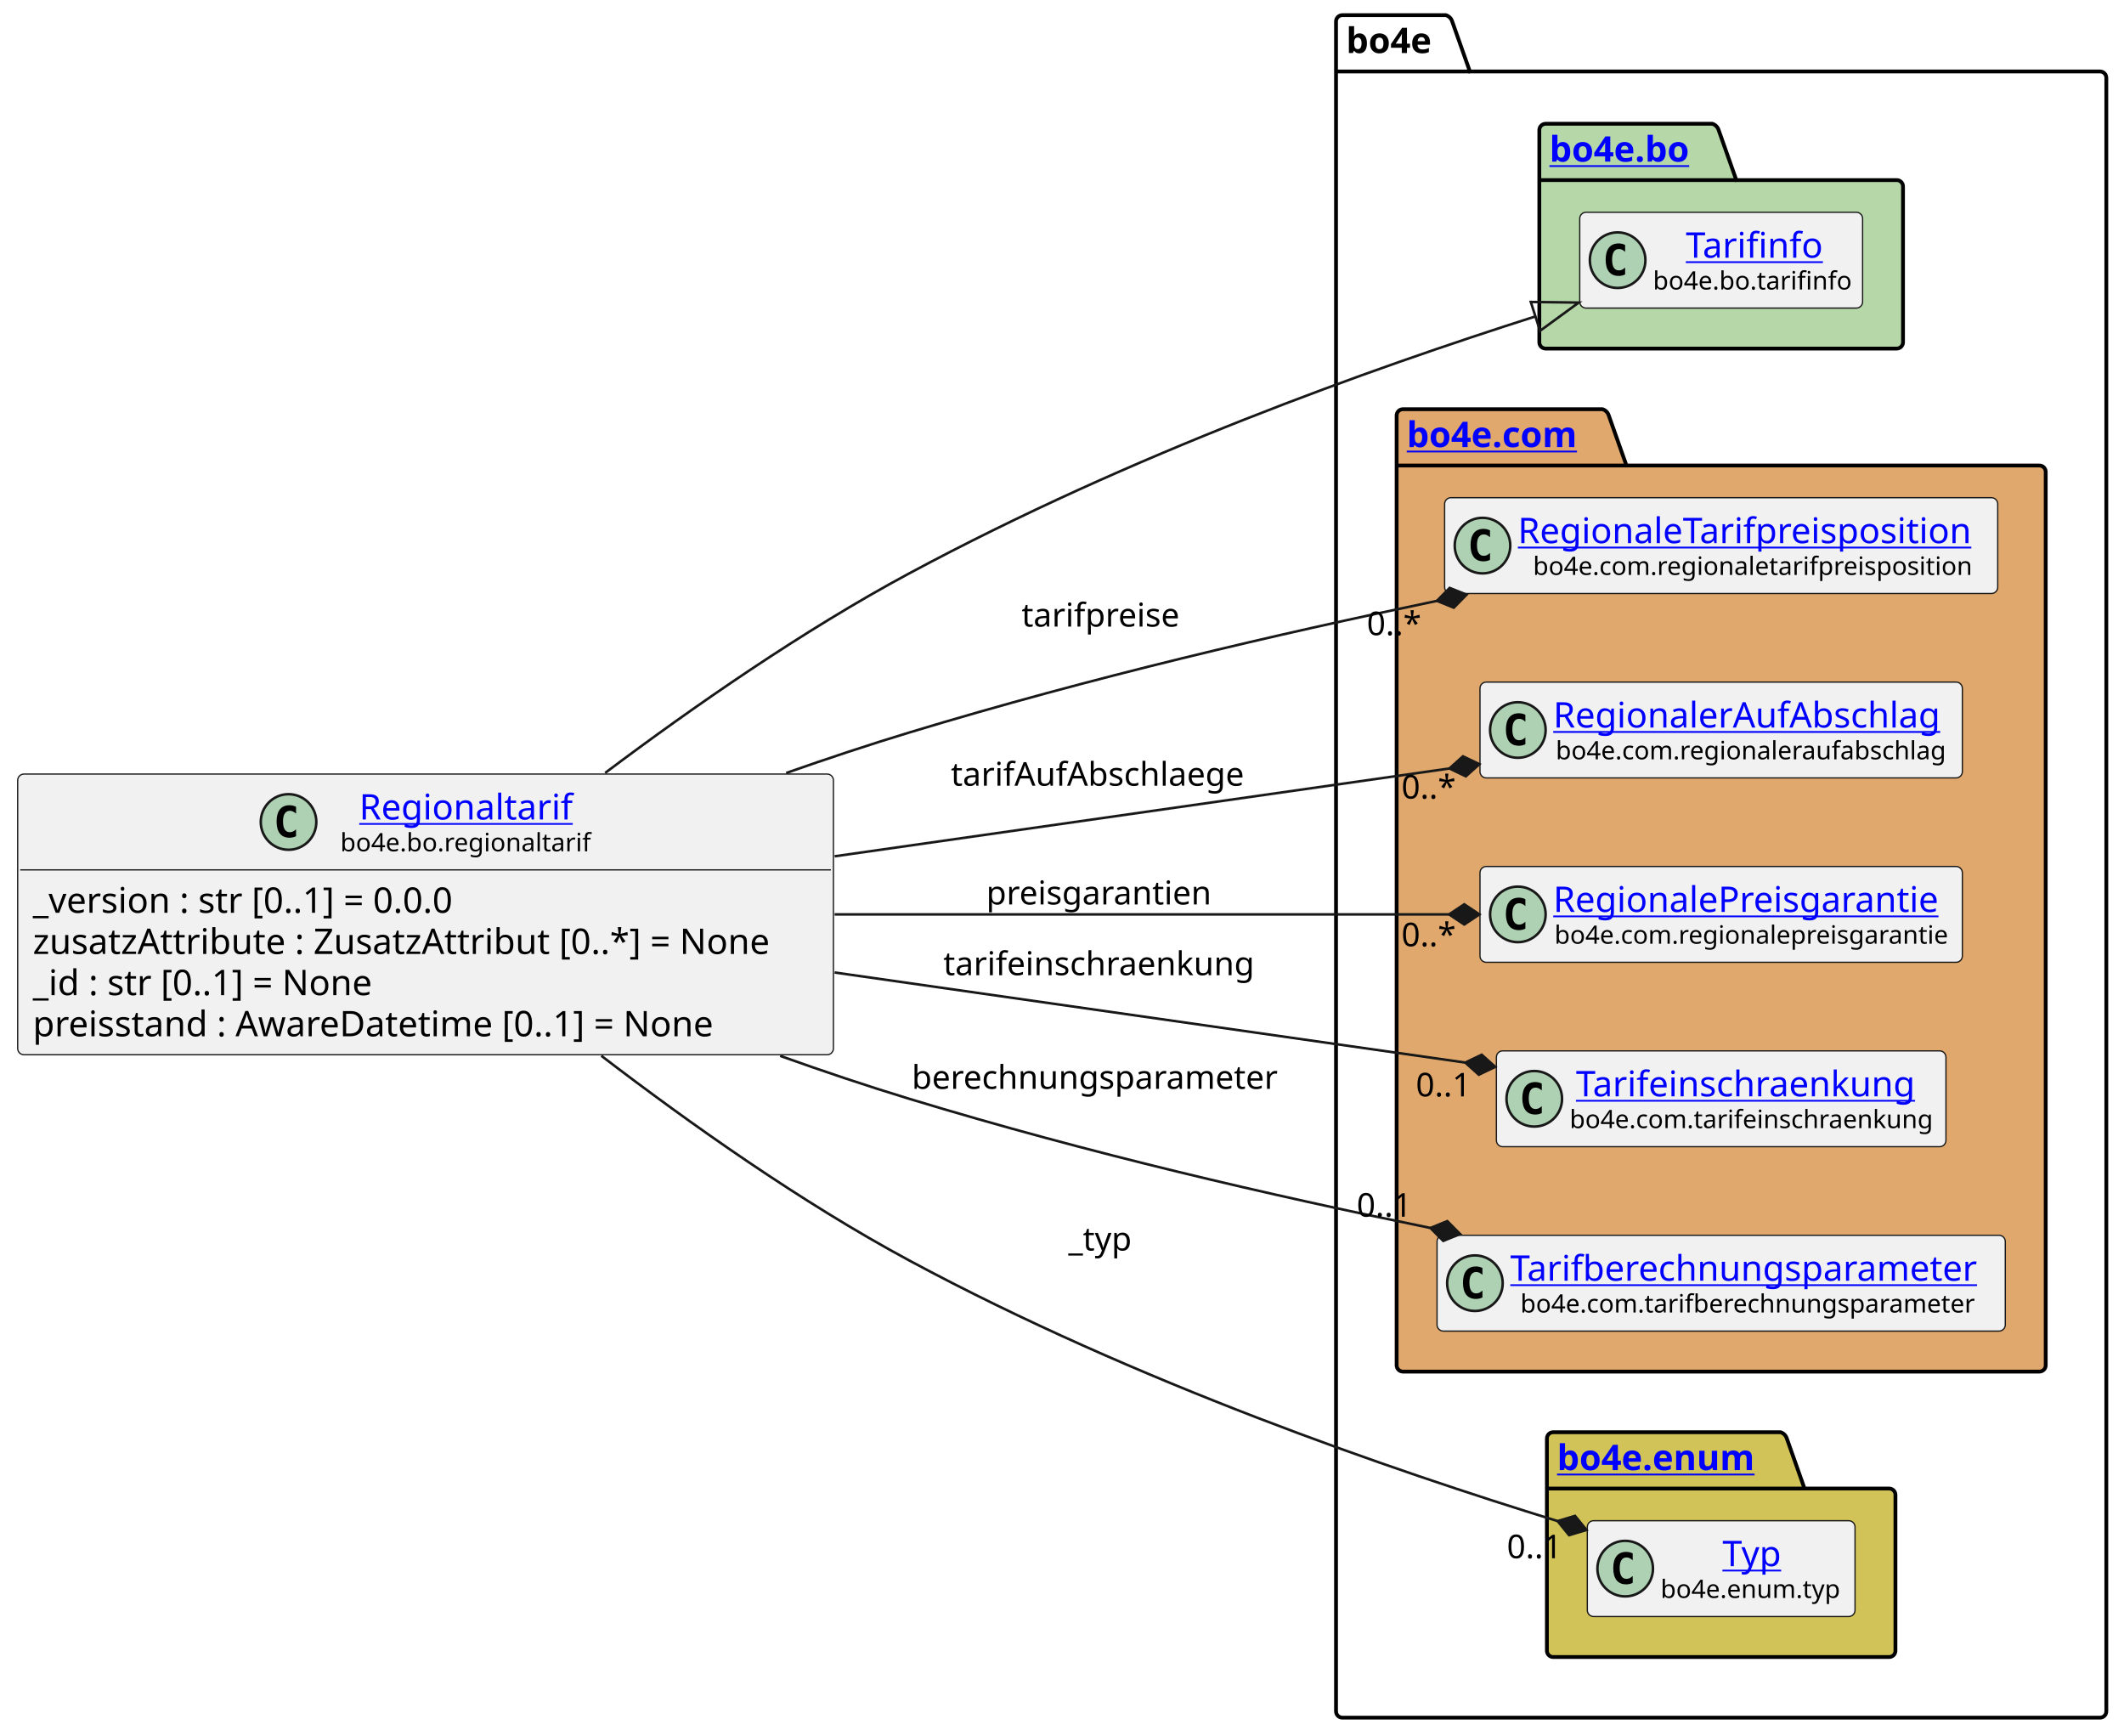
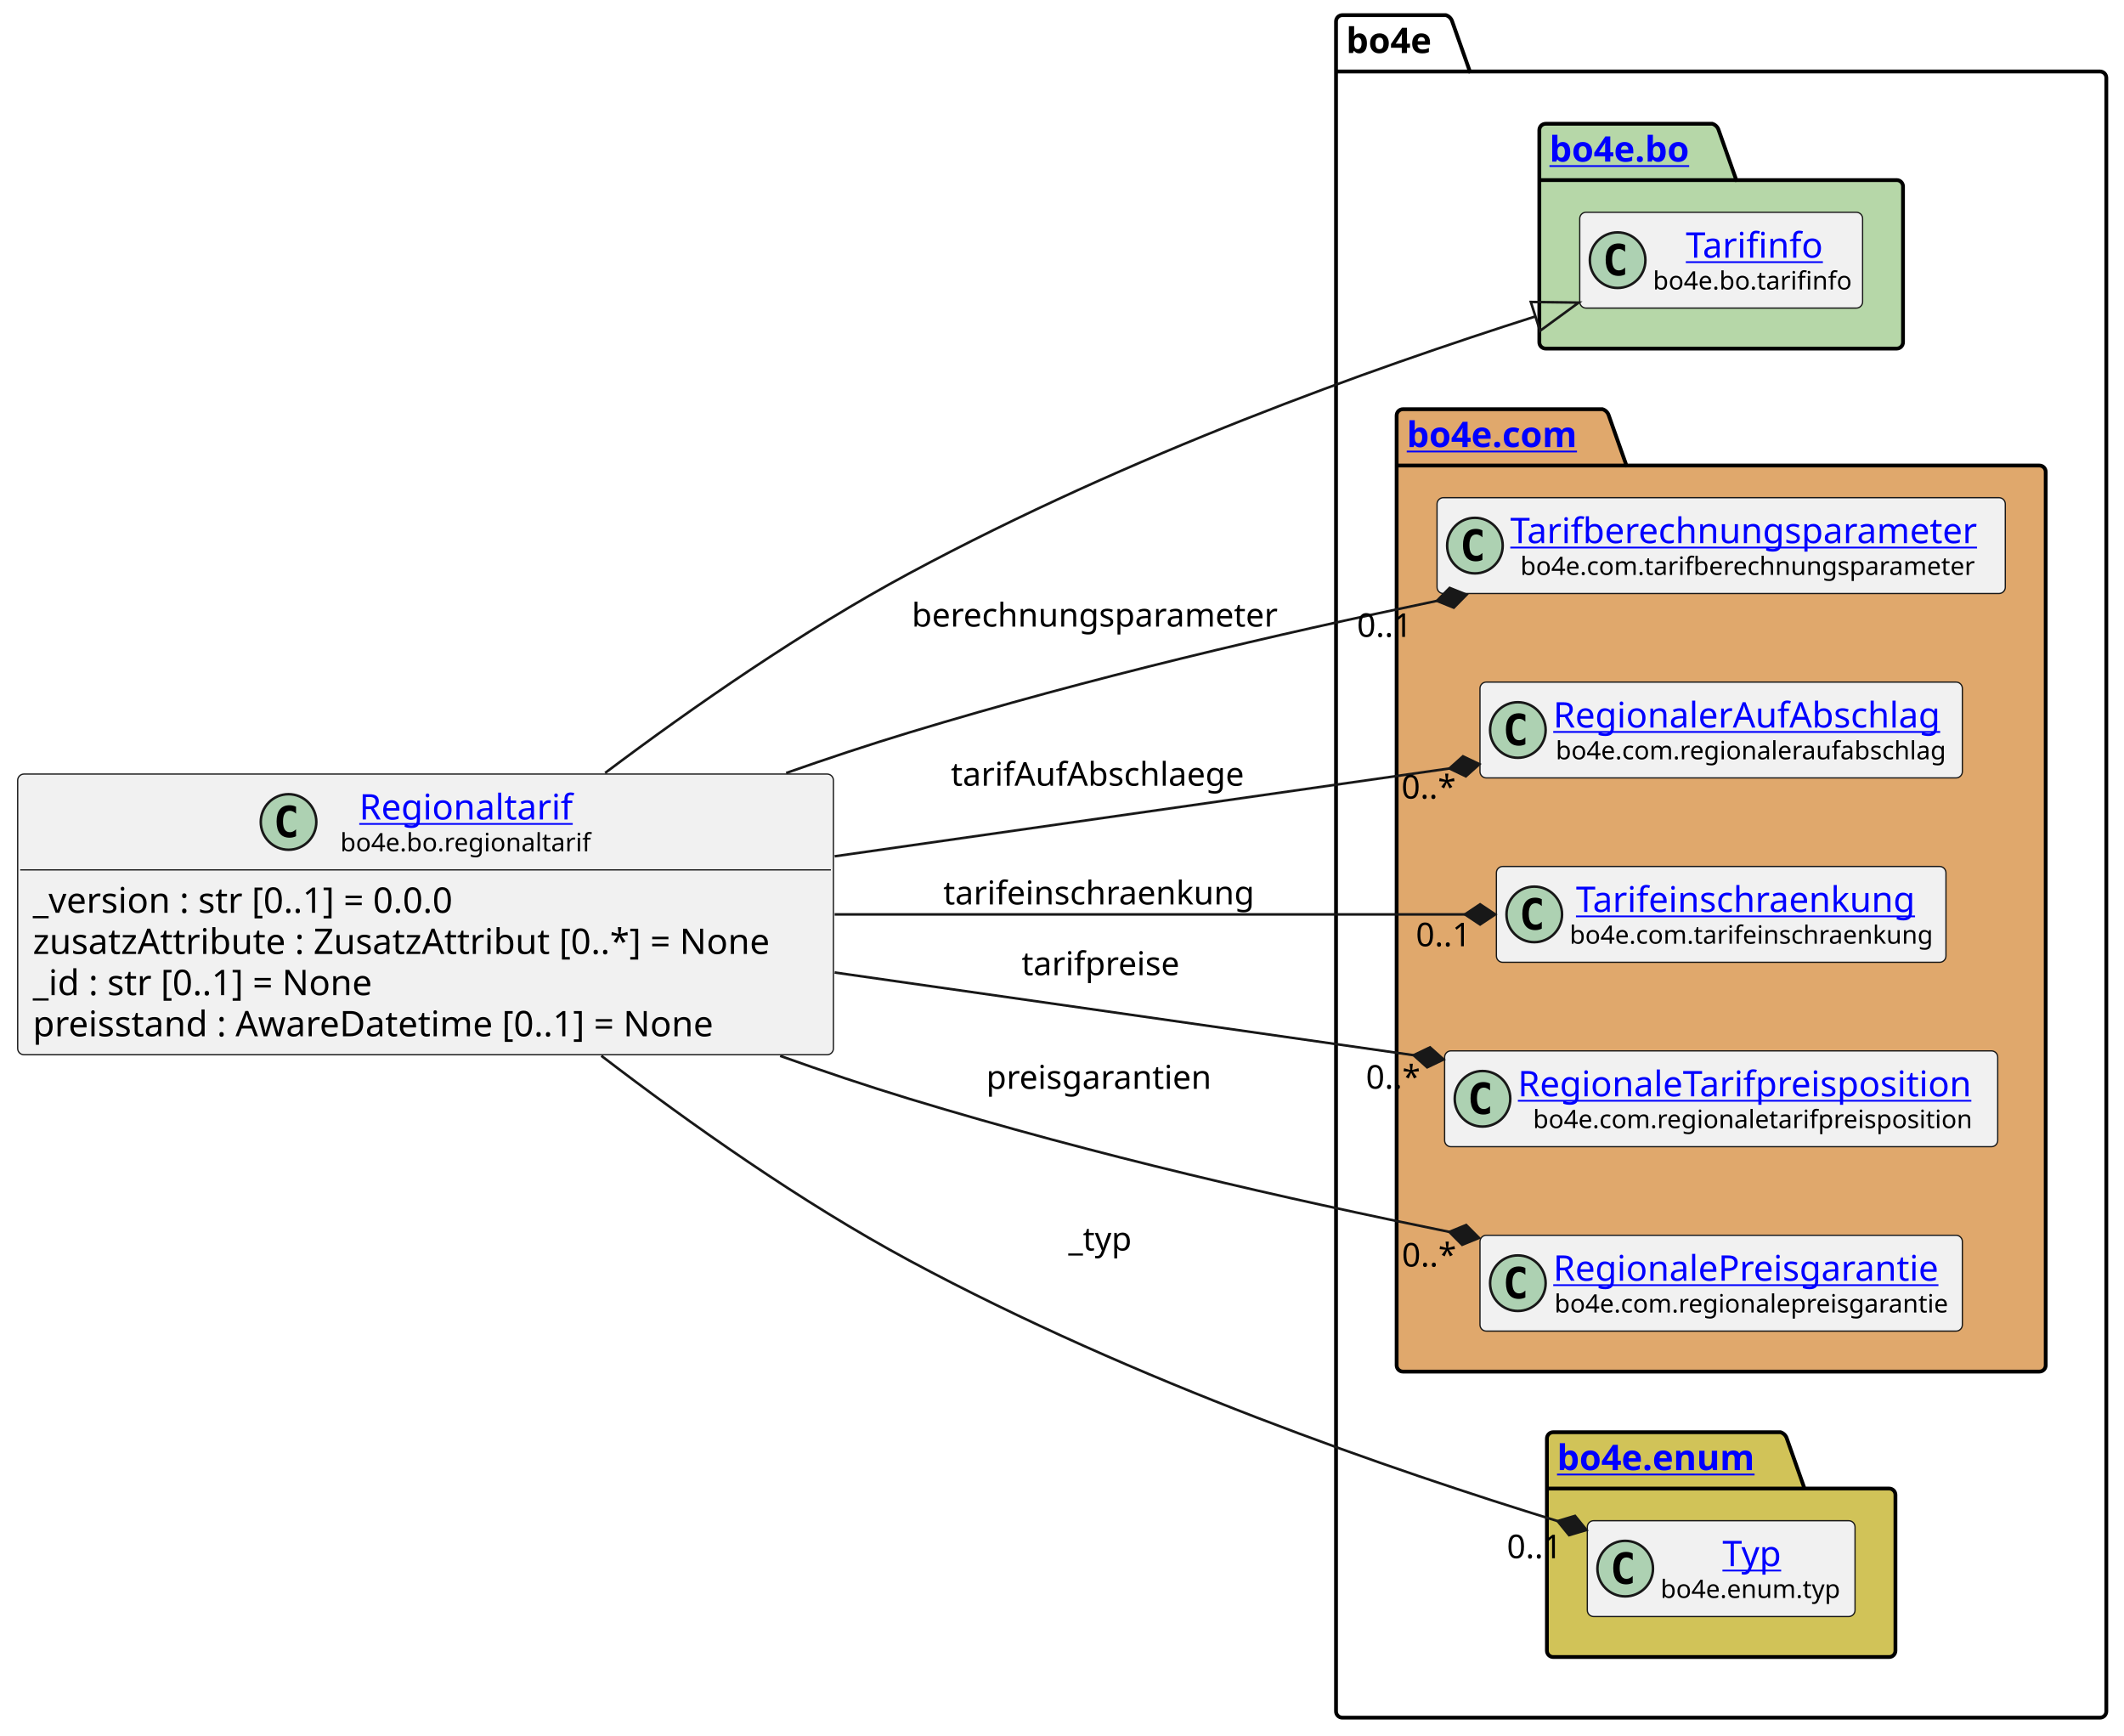
<svg xmlns="http://www.w3.org/2000/svg" xmlns:xlink="http://www.w3.org/1999/xlink" contentStyleType="text/css" height="687px" preserveAspectRatio="none" style="width:841px;height:687px;background:#FFFFFF;" version="1.1" viewBox="0 0 841 687" width="841px" zoomAndPan="magnify">
  <defs />
  <g>
    <g id="cluster_bo4e">
      <path d="M531.5,6 L572.5,6 A3.75,3.75 0 0 1 575,8.5 L582,28.297 L831.5,28.297 A2.5,2.5 0 0 1 834,30.797 L834,677.5 A2.5,2.5 0 0 1 831.5,680 L531.5,680 A2.5,2.5 0 0 1 529,677.5 L529,8.5 A2.5,2.5 0 0 1 531.5,6 " fill="none" style="stroke:#000000;stroke-width:1.5;" />
      <line style="stroke:#000000;stroke-width:1.5;" x1="529" x2="582" y1="28.297" y2="28.297" />
      <text fill="#000000" font-family="sans-serif" font-size="14" font-weight="bold" lengthAdjust="spacing" textLength="40" x="533" y="20.995">bo4e</text>
    </g>
    <g id="cluster_bo">
      <path d="M612,49 L678,49 A3.75,3.75 0 0 1 680.5,51.5 L687.5,71.297 L751,71.297 A2.5,2.5 0 0 1 753.5,73.797 L753.5,135.5 A2.5,2.5 0 0 1 751,138 L612,138 A2.5,2.5 0 0 1 609.5,135.5 L609.5,51.5 A2.5,2.5 0 0 1 612,49 " fill="#B6D7A8" style="stroke:#000000;stroke-width:1.5;" />
      <line style="stroke:#000000;stroke-width:1.5;" x1="609.5" x2="687.5" y1="71.297" y2="71.297" />
      <a href="https://bo4e.github.io/BO4E-python/latest/api/bo4e.bo.html" target="_top" title="https://bo4e.github.io/BO4E-python/latest/api/bo4e.bo.html" xlink:actuate="onRequest" xlink:href="https://bo4e.github.io/BO4E-python/latest/api/bo4e.bo.html" xlink:show="new" xlink:title="https://bo4e.github.io/BO4E-python/latest/api/bo4e.bo.html" xlink:type="simple">
        <text fill="#0000FF" font-family="sans-serif" font-size="14" font-weight="bold" lengthAdjust="spacing" text-decoration="underline" textLength="65" x="613.5" y="63.995">bo4e.bo</text>
      </a>
    </g>
    <g id="cluster_com">
      <path d="M555.5,162 L634.5,162 A3.75,3.75 0 0 1 637,164.5 L644,184.297 L807.5,184.297 A2.5,2.5 0 0 1 810,186.797 L810,540.5 A2.5,2.5 0 0 1 807.5,543 L555.5,543 A2.5,2.5 0 0 1 553,540.5 L553,164.5 A2.5,2.5 0 0 1 555.5,162 " fill="#E0A86C" style="stroke:#000000;stroke-width:1.5;" />
      <line style="stroke:#000000;stroke-width:1.5;" x1="553" x2="644" y1="184.297" y2="184.297" />
      <a href="https://bo4e.github.io/BO4E-python/latest/api/bo4e.com.html" target="_top" title="https://bo4e.github.io/BO4E-python/latest/api/bo4e.com.html" xlink:actuate="onRequest" xlink:href="https://bo4e.github.io/BO4E-python/latest/api/bo4e.com.html" xlink:show="new" xlink:title="https://bo4e.github.io/BO4E-python/latest/api/bo4e.com.html" xlink:type="simple">
        <text fill="#0000FF" font-family="sans-serif" font-size="14" font-weight="bold" lengthAdjust="spacing" text-decoration="underline" textLength="78" x="557" y="176.995">bo4e.com</text>
      </a>
    </g>
    <g id="cluster_enum">
      <path d="M615,567 L705,567 A3.75,3.75 0 0 1 707.5,569.5 L714.5,589.297 L748,589.297 A2.5,2.5 0 0 1 750.5,591.797 L750.5,653.5 A2.5,2.5 0 0 1 748,656 L615,656 A2.5,2.5 0 0 1 612.5,653.5 L612.5,569.5 A2.5,2.5 0 0 1 615,567 " fill="#D1C358" style="stroke:#000000;stroke-width:1.5;" />
      <line style="stroke:#000000;stroke-width:1.5;" x1="612.5" x2="714.5" y1="589.297" y2="589.297" />
      <a href="https://bo4e.github.io/BO4E-python/latest/api/bo4e.enum.html" target="_top" title="https://bo4e.github.io/BO4E-python/latest/api/bo4e.enum.html" xlink:actuate="onRequest" xlink:href="https://bo4e.github.io/BO4E-python/latest/api/bo4e.enum.html" xlink:show="new" xlink:title="https://bo4e.github.io/BO4E-python/latest/api/bo4e.enum.html" xlink:type="simple">
        <text fill="#0000FF" font-family="sans-serif" font-size="14" font-weight="bold" lengthAdjust="spacing" text-decoration="underline" textLength="89" x="616.5" y="581.995">bo4e.enum</text>
      </a>
    </g>
    <g id="elem_Tarifinfo">
      <rect codeLine="11" fill="#F1F1F1" height="37.938" id="Tarifinfo" rx="2.5" ry="2.5" style="stroke:#181818;stroke-width:0.5;" width="112" x="625.5" y="84.03" />
      <ellipse cx="640.5" cy="102.999" fill="#ADD1B2" rx="11" ry="11" style="stroke:#181818;stroke-width:1.0;" />
      <path d="M643.469,108.639 Q642.891,108.936 642.25,109.077 Q641.609,109.233 640.906,109.233 Q638.406,109.233 637.078,107.593 Q635.766,105.936 635.766,102.811 Q635.766,99.686 637.078,98.03 Q638.406,96.374 640.906,96.374 Q641.609,96.374 642.25,96.53 Q642.906,96.686 643.469,96.983 L643.469,99.702 Q642.844,99.124 642.25,98.858 Q641.656,98.577 641.031,98.577 Q639.688,98.577 639,99.655 Q638.312,100.718 638.312,102.811 Q638.312,104.905 639,105.983 Q639.688,107.046 641.031,107.046 Q641.656,107.046 642.25,106.78 Q642.844,106.499 643.469,105.921 L643.469,108.639 Z " fill="#000000" />
      <a href="https://bo4e.github.io/BO4E-python/latest/api/bo4e.bo.html#bo4e.bo.tarifinfo.Tarifinfo" target="_top" title="https://bo4e.github.io/BO4E-python/latest/api/bo4e.bo.html#bo4e.bo.tarifinfo.Tarifinfo" xlink:actuate="onRequest" xlink:href="https://bo4e.github.io/BO4E-python/latest/api/bo4e.bo.html#bo4e.bo.tarifinfo.Tarifinfo" xlink:show="new" xlink:title="https://bo4e.github.io/BO4E-python/latest/api/bo4e.bo.html#bo4e.bo.tarifinfo.Tarifinfo" xlink:type="simple">
        <text fill="#0000FF" font-family="sans-serif" font-size="14" lengthAdjust="spacing" text-decoration="underline" textLength="54" x="667.5" y="102.025">Tarifinfo</text>
      </a>
      <text fill="#000000" font-family="sans-serif" font-size="10" lengthAdjust="spacing" textLength="80" x="654.5" y="114.609">bo4e.bo.tarifinfo</text>
    </g>
-     <g id="elem_RegionaleTarifpreisposition">
-       <rect codeLine="14" fill="#F1F1F1" height="37.938" id="RegionaleTarifpreisposition" rx="2.5" ry="2.5" style="stroke:#181818;stroke-width:0.5;" width="219" x="572" y="197.03" />
-       <ellipse cx="587" cy="215.999" fill="#ADD1B2" rx="11" ry="11" style="stroke:#181818;stroke-width:1.0;" />
-       <path d="M589.969,221.639 Q589.391,221.936 588.75,222.077 Q588.109,222.233 587.406,222.233 Q584.906,222.233 583.578,220.593 Q582.266,218.936 582.266,215.811 Q582.266,212.686 583.578,211.03 Q584.906,209.374 587.406,209.374 Q588.109,209.374 588.75,209.53 Q589.406,209.686 589.969,209.983 L589.969,212.702 Q589.344,212.124 588.75,211.858 Q588.156,211.577 587.531,211.577 Q586.188,211.577 585.5,212.655 Q584.812,213.718 584.812,215.811 Q584.812,217.905 585.5,218.983 Q586.188,220.046 587.531,220.046 Q588.156,220.046 588.75,219.78 Q589.344,219.499 589.969,218.921 L589.969,221.639 Z " fill="#000000" />
-       <a href="https://bo4e.github.io/BO4E-python/latest/api/bo4e.com.html#bo4e.com.regionaletarifpreisposition.RegionaleTarifpreisposition" target="_top" title="https://bo4e.github.io/BO4E-python/latest/api/bo4e.com.html#bo4e.com.regionaletarifpreisposition.RegionaleTarifpreisposition" xlink:actuate="onRequest" xlink:href="https://bo4e.github.io/BO4E-python/latest/api/bo4e.com.html#bo4e.com.regionaletarifpreisposition.RegionaleTarifpreisposition" xlink:show="new" xlink:title="https://bo4e.github.io/BO4E-python/latest/api/bo4e.com.html#bo4e.com.regionaletarifpreisposition.RegionaleTarifpreisposition" xlink:type="simple">
-         <text fill="#0000FF" font-family="sans-serif" font-size="14" lengthAdjust="spacing" text-decoration="underline" textLength="187" x="601" y="215.025">RegionaleTarifpreisposition</text>
+     <g id="elem_Tarifberechnungsparameter">
+       <rect codeLine="14" fill="#F1F1F1" height="37.938" id="Tarifberechnungsparameter" rx="2.5" ry="2.5" style="stroke:#181818;stroke-width:0.5;" width="225" x="569" y="197.03" />
+       <ellipse cx="584" cy="215.999" fill="#ADD1B2" rx="11" ry="11" style="stroke:#181818;stroke-width:1.0;" />
+       <path d="M586.969,221.639 Q586.391,221.936 585.75,222.077 Q585.109,222.233 584.406,222.233 Q581.906,222.233 580.578,220.593 Q579.266,218.936 579.266,215.811 Q579.266,212.686 580.578,211.03 Q581.906,209.374 584.406,209.374 Q585.109,209.374 585.75,209.53 Q586.406,209.686 586.969,209.983 L586.969,212.702 Q586.344,212.124 585.75,211.858 Q585.156,211.577 584.531,211.577 Q583.188,211.577 582.5,212.655 Q581.812,213.718 581.812,215.811 Q581.812,217.905 582.5,218.983 Q583.188,220.046 584.531,220.046 Q585.156,220.046 585.75,219.78 Q586.344,219.499 586.969,218.921 L586.969,221.639 Z " fill="#000000" />
+       <a href="https://bo4e.github.io/BO4E-python/latest/api/bo4e.com.html#bo4e.com.tarifberechnungsparameter.Tarifberechnungsparameter" target="_top" title="https://bo4e.github.io/BO4E-python/latest/api/bo4e.com.html#bo4e.com.tarifberechnungsparameter.Tarifberechnungsparameter" xlink:actuate="onRequest" xlink:href="https://bo4e.github.io/BO4E-python/latest/api/bo4e.com.html#bo4e.com.tarifberechnungsparameter.Tarifberechnungsparameter" xlink:show="new" xlink:title="https://bo4e.github.io/BO4E-python/latest/api/bo4e.com.html#bo4e.com.tarifberechnungsparameter.Tarifberechnungsparameter" xlink:type="simple">
+         <text fill="#0000FF" font-family="sans-serif" font-size="14" lengthAdjust="spacing" text-decoration="underline" textLength="193" x="598" y="215.025">Tarifberechnungsparameter</text>
      </a>
-       <text fill="#000000" font-family="sans-serif" font-size="10" lengthAdjust="spacing" textLength="175" x="607" y="227.609">bo4e.com.regionaletarifpreisposition</text>
+       <text fill="#000000" font-family="sans-serif" font-size="10" lengthAdjust="spacing" textLength="185" x="602" y="227.609">bo4e.com.tarifberechnungsparameter</text>
    </g>
    <g id="elem_RegionalerAufAbschlag">
      <rect codeLine="15" fill="#F1F1F1" height="37.938" id="RegionalerAufAbschlag" rx="2.5" ry="2.5" style="stroke:#181818;stroke-width:0.5;" width="191" x="586" y="270.03" />
      <ellipse cx="601" cy="288.999" fill="#ADD1B2" rx="11" ry="11" style="stroke:#181818;stroke-width:1.0;" />
      <path d="M603.969,294.639 Q603.391,294.936 602.75,295.077 Q602.109,295.233 601.406,295.233 Q598.906,295.233 597.578,293.592 Q596.266,291.936 596.266,288.811 Q596.266,285.686 597.578,284.03 Q598.906,282.374 601.406,282.374 Q602.109,282.374 602.75,282.53 Q603.406,282.686 603.969,282.983 L603.969,285.702 Q603.344,285.124 602.75,284.858 Q602.156,284.577 601.531,284.577 Q600.188,284.577 599.5,285.655 Q598.812,286.717 598.812,288.811 Q598.812,290.905 599.5,291.983 Q600.188,293.046 601.531,293.046 Q602.156,293.046 602.75,292.78 Q603.344,292.499 603.969,291.921 L603.969,294.639 Z " fill="#000000" />
      <a href="https://bo4e.github.io/BO4E-python/latest/api/bo4e.com.html#bo4e.com.regionaleraufabschlag.RegionalerAufAbschlag" target="_top" title="https://bo4e.github.io/BO4E-python/latest/api/bo4e.com.html#bo4e.com.regionaleraufabschlag.RegionalerAufAbschlag" xlink:actuate="onRequest" xlink:href="https://bo4e.github.io/BO4E-python/latest/api/bo4e.com.html#bo4e.com.regionaleraufabschlag.RegionalerAufAbschlag" xlink:show="new" xlink:title="https://bo4e.github.io/BO4E-python/latest/api/bo4e.com.html#bo4e.com.regionaleraufabschlag.RegionalerAufAbschlag" xlink:type="simple">
        <text fill="#0000FF" font-family="sans-serif" font-size="14" lengthAdjust="spacing" text-decoration="underline" textLength="159" x="615" y="288.025">RegionalerAufAbschlag</text>
      </a>
      <text fill="#000000" font-family="sans-serif" font-size="10" lengthAdjust="spacing" textLength="157" x="616" y="300.609">bo4e.com.regionaleraufabschlag</text>
    </g>
+     <g id="elem_Tarifeinschraenkung">
+       <rect codeLine="16" fill="#F1F1F1" height="37.938" id="Tarifeinschraenkung" rx="2.5" ry="2.5" style="stroke:#181818;stroke-width:0.5;" width="178" x="592.5" y="343.03" />
+       <ellipse cx="607.5" cy="361.999" fill="#ADD1B2" rx="11" ry="11" style="stroke:#181818;stroke-width:1.0;" />
+       <path d="M610.469,367.639 Q609.891,367.936 609.25,368.077 Q608.609,368.233 607.906,368.233 Q605.406,368.233 604.078,366.592 Q602.766,364.936 602.766,361.811 Q602.766,358.686 604.078,357.03 Q605.406,355.374 607.906,355.374 Q608.609,355.374 609.25,355.53 Q609.906,355.686 610.469,355.983 L610.469,358.702 Q609.844,358.124 609.25,357.858 Q608.656,357.577 608.031,357.577 Q606.688,357.577 606,358.655 Q605.312,359.717 605.312,361.811 Q605.312,363.905 606,364.983 Q606.688,366.046 608.031,366.046 Q608.656,366.046 609.25,365.78 Q609.844,365.499 610.469,364.921 L610.469,367.639 Z " fill="#000000" />
+       <a href="https://bo4e.github.io/BO4E-python/latest/api/bo4e.com.html#bo4e.com.tarifeinschraenkung.Tarifeinschraenkung" target="_top" title="https://bo4e.github.io/BO4E-python/latest/api/bo4e.com.html#bo4e.com.tarifeinschraenkung.Tarifeinschraenkung" xlink:actuate="onRequest" xlink:href="https://bo4e.github.io/BO4E-python/latest/api/bo4e.com.html#bo4e.com.tarifeinschraenkung.Tarifeinschraenkung" xlink:show="new" xlink:title="https://bo4e.github.io/BO4E-python/latest/api/bo4e.com.html#bo4e.com.tarifeinschraenkung.Tarifeinschraenkung" xlink:type="simple">
+         <text fill="#0000FF" font-family="sans-serif" font-size="14" lengthAdjust="spacing" text-decoration="underline" textLength="141" x="624" y="361.025">Tarifeinschraenkung</text>
+       </a>
+       <text fill="#000000" font-family="sans-serif" font-size="10" lengthAdjust="spacing" textLength="146" x="621.5" y="373.609">bo4e.com.tarifeinschraenkung</text>
+     </g>
+     <g id="elem_RegionaleTarifpreisposition">
+       <rect codeLine="17" fill="#F1F1F1" height="37.938" id="RegionaleTarifpreisposition" rx="2.5" ry="2.5" style="stroke:#181818;stroke-width:0.5;" width="219" x="572" y="416.03" />
+       <ellipse cx="587" cy="434.999" fill="#ADD1B2" rx="11" ry="11" style="stroke:#181818;stroke-width:1.0;" />
+       <path d="M589.969,440.639 Q589.391,440.936 588.75,441.077 Q588.109,441.233 587.406,441.233 Q584.906,441.233 583.578,439.592 Q582.266,437.936 582.266,434.811 Q582.266,431.686 583.578,430.03 Q584.906,428.374 587.406,428.374 Q588.109,428.374 588.75,428.53 Q589.406,428.686 589.969,428.983 L589.969,431.702 Q589.344,431.124 588.75,430.858 Q588.156,430.577 587.531,430.577 Q586.188,430.577 585.5,431.655 Q584.812,432.717 584.812,434.811 Q584.812,436.905 585.5,437.983 Q586.188,439.046 587.531,439.046 Q588.156,439.046 588.75,438.78 Q589.344,438.499 589.969,437.921 L589.969,440.639 Z " fill="#000000" />
+       <a href="https://bo4e.github.io/BO4E-python/latest/api/bo4e.com.html#bo4e.com.regionaletarifpreisposition.RegionaleTarifpreisposition" target="_top" title="https://bo4e.github.io/BO4E-python/latest/api/bo4e.com.html#bo4e.com.regionaletarifpreisposition.RegionaleTarifpreisposition" xlink:actuate="onRequest" xlink:href="https://bo4e.github.io/BO4E-python/latest/api/bo4e.com.html#bo4e.com.regionaletarifpreisposition.RegionaleTarifpreisposition" xlink:show="new" xlink:title="https://bo4e.github.io/BO4E-python/latest/api/bo4e.com.html#bo4e.com.regionaletarifpreisposition.RegionaleTarifpreisposition" xlink:type="simple">
+         <text fill="#0000FF" font-family="sans-serif" font-size="14" lengthAdjust="spacing" text-decoration="underline" textLength="187" x="601" y="434.025">RegionaleTarifpreisposition</text>
+       </a>
+       <text fill="#000000" font-family="sans-serif" font-size="10" lengthAdjust="spacing" textLength="175" x="607" y="446.609">bo4e.com.regionaletarifpreisposition</text>
+     </g>
    <g id="elem_RegionalePreisgarantie">
-       <rect codeLine="16" fill="#F1F1F1" height="37.938" id="RegionalePreisgarantie" rx="2.5" ry="2.5" style="stroke:#181818;stroke-width:0.5;" width="191" x="586" y="343.03" />
-       <ellipse cx="601" cy="361.999" fill="#ADD1B2" rx="11" ry="11" style="stroke:#181818;stroke-width:1.0;" />
-       <path d="M603.969,367.639 Q603.391,367.936 602.75,368.077 Q602.109,368.233 601.406,368.233 Q598.906,368.233 597.578,366.592 Q596.266,364.936 596.266,361.811 Q596.266,358.686 597.578,357.03 Q598.906,355.374 601.406,355.374 Q602.109,355.374 602.75,355.53 Q603.406,355.686 603.969,355.983 L603.969,358.702 Q603.344,358.124 602.75,357.858 Q602.156,357.577 601.531,357.577 Q600.188,357.577 599.5,358.655 Q598.812,359.717 598.812,361.811 Q598.812,363.905 599.5,364.983 Q600.188,366.046 601.531,366.046 Q602.156,366.046 602.75,365.78 Q603.344,365.499 603.969,364.921 L603.969,367.639 Z " fill="#000000" />
+       <rect codeLine="18" fill="#F1F1F1" height="37.938" id="RegionalePreisgarantie" rx="2.5" ry="2.5" style="stroke:#181818;stroke-width:0.5;" width="191" x="586" y="489.03" />
+       <ellipse cx="601" cy="507.999" fill="#ADD1B2" rx="11" ry="11" style="stroke:#181818;stroke-width:1.0;" />
+       <path d="M603.969,513.639 Q603.391,513.936 602.75,514.077 Q602.109,514.233 601.406,514.233 Q598.906,514.233 597.578,512.592 Q596.266,510.936 596.266,507.811 Q596.266,504.686 597.578,503.03 Q598.906,501.374 601.406,501.374 Q602.109,501.374 602.75,501.53 Q603.406,501.686 603.969,501.983 L603.969,504.702 Q603.344,504.124 602.75,503.858 Q602.156,503.577 601.531,503.577 Q600.188,503.577 599.5,504.655 Q598.812,505.717 598.812,507.811 Q598.812,509.905 599.5,510.983 Q600.188,512.046 601.531,512.046 Q602.156,512.046 602.75,511.78 Q603.344,511.499 603.969,510.921 L603.969,513.639 Z " fill="#000000" />
      <a href="https://bo4e.github.io/BO4E-python/latest/api/bo4e.com.html#bo4e.com.regionalepreisgarantie.RegionalePreisgarantie" target="_top" title="https://bo4e.github.io/BO4E-python/latest/api/bo4e.com.html#bo4e.com.regionalepreisgarantie.RegionalePreisgarantie" xlink:actuate="onRequest" xlink:href="https://bo4e.github.io/BO4E-python/latest/api/bo4e.com.html#bo4e.com.regionalepreisgarantie.RegionalePreisgarantie" xlink:show="new" xlink:title="https://bo4e.github.io/BO4E-python/latest/api/bo4e.com.html#bo4e.com.regionalepreisgarantie.RegionalePreisgarantie" xlink:type="simple">
-         <text fill="#0000FF" font-family="sans-serif" font-size="14" lengthAdjust="spacing" text-decoration="underline" textLength="159" x="615" y="361.025">RegionalePreisgarantie</text>
+         <text fill="#0000FF" font-family="sans-serif" font-size="14" lengthAdjust="spacing" text-decoration="underline" textLength="159" x="615" y="507.025">RegionalePreisgarantie</text>
      </a>
-       <text fill="#000000" font-family="sans-serif" font-size="10" lengthAdjust="spacing" textLength="158" x="615.5" y="373.609">bo4e.com.regionalepreisgarantie</text>
-     </g>
-     <g id="elem_Tarifeinschraenkung">
-       <rect codeLine="17" fill="#F1F1F1" height="37.938" id="Tarifeinschraenkung" rx="2.5" ry="2.5" style="stroke:#181818;stroke-width:0.5;" width="178" x="592.5" y="416.03" />
-       <ellipse cx="607.5" cy="434.999" fill="#ADD1B2" rx="11" ry="11" style="stroke:#181818;stroke-width:1.0;" />
-       <path d="M610.469,440.639 Q609.891,440.936 609.25,441.077 Q608.609,441.233 607.906,441.233 Q605.406,441.233 604.078,439.592 Q602.766,437.936 602.766,434.811 Q602.766,431.686 604.078,430.03 Q605.406,428.374 607.906,428.374 Q608.609,428.374 609.25,428.53 Q609.906,428.686 610.469,428.983 L610.469,431.702 Q609.844,431.124 609.25,430.858 Q608.656,430.577 608.031,430.577 Q606.688,430.577 606,431.655 Q605.312,432.717 605.312,434.811 Q605.312,436.905 606,437.983 Q606.688,439.046 608.031,439.046 Q608.656,439.046 609.25,438.78 Q609.844,438.499 610.469,437.921 L610.469,440.639 Z " fill="#000000" />
-       <a href="https://bo4e.github.io/BO4E-python/latest/api/bo4e.com.html#bo4e.com.tarifeinschraenkung.Tarifeinschraenkung" target="_top" title="https://bo4e.github.io/BO4E-python/latest/api/bo4e.com.html#bo4e.com.tarifeinschraenkung.Tarifeinschraenkung" xlink:actuate="onRequest" xlink:href="https://bo4e.github.io/BO4E-python/latest/api/bo4e.com.html#bo4e.com.tarifeinschraenkung.Tarifeinschraenkung" xlink:show="new" xlink:title="https://bo4e.github.io/BO4E-python/latest/api/bo4e.com.html#bo4e.com.tarifeinschraenkung.Tarifeinschraenkung" xlink:type="simple">
-         <text fill="#0000FF" font-family="sans-serif" font-size="14" lengthAdjust="spacing" text-decoration="underline" textLength="141" x="624" y="434.025">Tarifeinschraenkung</text>
-       </a>
-       <text fill="#000000" font-family="sans-serif" font-size="10" lengthAdjust="spacing" textLength="146" x="621.5" y="446.609">bo4e.com.tarifeinschraenkung</text>
-     </g>
-     <g id="elem_Tarifberechnungsparameter">
-       <rect codeLine="18" fill="#F1F1F1" height="37.938" id="Tarifberechnungsparameter" rx="2.5" ry="2.5" style="stroke:#181818;stroke-width:0.5;" width="225" x="569" y="489.03" />
-       <ellipse cx="584" cy="507.999" fill="#ADD1B2" rx="11" ry="11" style="stroke:#181818;stroke-width:1.0;" />
-       <path d="M586.969,513.639 Q586.391,513.936 585.75,514.077 Q585.109,514.233 584.406,514.233 Q581.906,514.233 580.578,512.592 Q579.266,510.936 579.266,507.811 Q579.266,504.686 580.578,503.03 Q581.906,501.374 584.406,501.374 Q585.109,501.374 585.75,501.53 Q586.406,501.686 586.969,501.983 L586.969,504.702 Q586.344,504.124 585.75,503.858 Q585.156,503.577 584.531,503.577 Q583.188,503.577 582.5,504.655 Q581.812,505.717 581.812,507.811 Q581.812,509.905 582.5,510.983 Q583.188,512.046 584.531,512.046 Q585.156,512.046 585.75,511.78 Q586.344,511.499 586.969,510.921 L586.969,513.639 Z " fill="#000000" />
-       <a href="https://bo4e.github.io/BO4E-python/latest/api/bo4e.com.html#bo4e.com.tarifberechnungsparameter.Tarifberechnungsparameter" target="_top" title="https://bo4e.github.io/BO4E-python/latest/api/bo4e.com.html#bo4e.com.tarifberechnungsparameter.Tarifberechnungsparameter" xlink:actuate="onRequest" xlink:href="https://bo4e.github.io/BO4E-python/latest/api/bo4e.com.html#bo4e.com.tarifberechnungsparameter.Tarifberechnungsparameter" xlink:show="new" xlink:title="https://bo4e.github.io/BO4E-python/latest/api/bo4e.com.html#bo4e.com.tarifberechnungsparameter.Tarifberechnungsparameter" xlink:type="simple">
-         <text fill="#0000FF" font-family="sans-serif" font-size="14" lengthAdjust="spacing" text-decoration="underline" textLength="193" x="598" y="507.025">Tarifberechnungsparameter</text>
-       </a>
-       <text fill="#000000" font-family="sans-serif" font-size="10" lengthAdjust="spacing" textLength="185" x="602" y="519.609">bo4e.com.tarifberechnungsparameter</text>
+       <text fill="#000000" font-family="sans-serif" font-size="10" lengthAdjust="spacing" textLength="158" x="615.5" y="519.609">bo4e.com.regionalepreisgarantie</text>
    </g>
    <g id="elem_Typ">
      <rect codeLine="21" fill="#F1F1F1" height="37.938" id="Typ" rx="2.5" ry="2.5" style="stroke:#181818;stroke-width:0.5;" width="106" x="628.5" y="602.03" />
      <ellipse cx="643.5" cy="620.999" fill="#ADD1B2" rx="11" ry="11" style="stroke:#181818;stroke-width:1.0;" />
      <path d="M646.469,626.639 Q645.891,626.936 645.25,627.077 Q644.609,627.233 643.906,627.233 Q641.406,627.233 640.078,625.592 Q638.766,623.936 638.766,620.811 Q638.766,617.686 640.078,616.03 Q641.406,614.374 643.906,614.374 Q644.609,614.374 645.25,614.53 Q645.906,614.686 646.469,614.983 L646.469,617.702 Q645.844,617.124 645.25,616.858 Q644.656,616.577 644.031,616.577 Q642.688,616.577 642,617.655 Q641.312,618.717 641.312,620.811 Q641.312,622.905 642,623.983 Q642.688,625.046 644.031,625.046 Q644.656,625.046 645.25,624.78 Q645.844,624.499 646.469,623.921 L646.469,626.639 Z " fill="#000000" />
      <a href="https://bo4e.github.io/BO4E-python/latest/api/bo4e.enum.html#bo4e.enum.typ.Typ" target="_top" title="https://bo4e.github.io/BO4E-python/latest/api/bo4e.enum.html#bo4e.enum.typ.Typ" xlink:actuate="onRequest" xlink:href="https://bo4e.github.io/BO4E-python/latest/api/bo4e.enum.html#bo4e.enum.typ.Typ" xlink:show="new" xlink:title="https://bo4e.github.io/BO4E-python/latest/api/bo4e.enum.html#bo4e.enum.typ.Typ" xlink:type="simple">
        <text fill="#0000FF" font-family="sans-serif" font-size="14" lengthAdjust="spacing" text-decoration="underline" textLength="25" x="682" y="620.025">Typ</text>
      </a>
      <text fill="#000000" font-family="sans-serif" font-size="10" lengthAdjust="spacing" textLength="74" x="657.5" y="632.609">bo4e.enum.typ</text>
    </g>
    <g id="elem_Regionaltarif">
      <rect codeLine="3" fill="#F1F1F1" height="111.125" id="Regionaltarif" rx="2.5" ry="2.5" style="stroke:#181818;stroke-width:0.5;" width="323" x="7" y="306.44" />
      <ellipse cx="114.25" cy="325.409" fill="#ADD1B2" rx="11" ry="11" style="stroke:#181818;stroke-width:1.0;" />
      <path d="M117.219,331.049 Q116.641,331.346 116,331.487 Q115.359,331.643 114.656,331.643 Q112.156,331.643 110.828,330.002 Q109.516,328.346 109.516,325.221 Q109.516,322.096 110.828,320.44 Q112.156,318.784 114.656,318.784 Q115.359,318.784 116,318.94 Q116.656,319.096 117.219,319.393 L117.219,322.112 Q116.594,321.534 116,321.268 Q115.406,320.987 114.781,320.987 Q113.438,320.987 112.75,322.065 Q112.062,323.127 112.062,325.221 Q112.062,327.315 112.75,328.393 Q113.438,329.456 114.781,329.456 Q115.406,329.456 116,329.19 Q116.594,328.909 117.219,328.331 L117.219,331.049 Z " fill="#000000" />
      <a href="https://bo4e.github.io/BO4E-python/latest/api/bo4e.bo.html#bo4e.bo.regionaltarif.Regionaltarif" target="_top" title="https://bo4e.github.io/BO4E-python/latest/api/bo4e.bo.html#bo4e.bo.regionaltarif.Regionaltarif" xlink:actuate="onRequest" xlink:href="https://bo4e.github.io/BO4E-python/latest/api/bo4e.bo.html#bo4e.bo.regionaltarif.Regionaltarif" xlink:show="new" xlink:title="https://bo4e.github.io/BO4E-python/latest/api/bo4e.bo.html#bo4e.bo.regionaltarif.Regionaltarif" xlink:type="simple">
        <text fill="#0000FF" font-family="sans-serif" font-size="14" lengthAdjust="spacing" text-decoration="underline" textLength="85" x="142.25" y="324.435">Regionaltarif</text>
      </a>
      <text fill="#000000" font-family="sans-serif" font-size="10" lengthAdjust="spacing" textLength="100" x="134.75" y="337.019">bo4e.bo.regionaltarif</text>
      <line style="stroke:#181818;stroke-width:0.5;" x1="8" x2="329" y1="344.377" y2="344.377" />
      <text fill="#000000" font-family="sans-serif" font-size="14" lengthAdjust="spacing" textLength="183" x="13" y="361.373">_version : str [0..1] = 0.0.0</text>
      <text fill="#000000" font-family="sans-serif" font-size="14" lengthAdjust="spacing" textLength="311" x="13" y="377.67">zusatzAttribute : ZusatzAttribut [0..*] = None</text>
      <text fill="#000000" font-family="sans-serif" font-size="14" lengthAdjust="spacing" textLength="147" x="13" y="393.966">_id : str [0..1] = None</text>
      <text fill="#000000" font-family="sans-serif" font-size="14" lengthAdjust="spacing" textLength="288" x="13" y="410.263">preisstand : AwareDatetime [0..1] = None</text>
    </g>
    <g id="link_Regionaltarif_Tarifinfo">
      <path codeLine="24" d="M239.6,306 C274.46,279.82 318.04,249.53 360,227 C448.7,179.37 542.572,146.121 607.952,125.261 " fill="none" id="Regionaltarif-to-Tarifinfo" style="stroke:#181818;stroke-width:1.0;" />
      <polygon fill="none" points="625.1,119.79,606.128,119.545,609.775,130.977,625.1,119.79" style="stroke:#181818;stroke-width:1.0;" />
    </g>
    <g id="link_Regionaltarif_Typ">
      <path codeLine="25" d="M238.1,417.98 C273.14,444.81 317.31,476.03 360,499 C449.92,547.38 551.732,582.157 616.722,602.177 " fill="none" id="Regionaltarif-to-Typ" style="stroke:#181818;stroke-width:1.0;" />
      <polygon fill="#181818" points="628.19,605.71,623.634,600.121,616.722,602.177,621.278,607.766,628.19,605.71" style="stroke:#181818;stroke-width:1.0;" />
      <text fill="#000000" font-family="sans-serif" font-size="13" lengthAdjust="spacing" textLength="27" x="423" y="495.067">_typ</text>
      <text fill="#000000" font-family="sans-serif" font-size="13" lengthAdjust="spacing" textLength="24" x="596.639" y="616.884">0..1</text>
    </g>
    <g id="link_Regionaltarif_Tarifberechnungsparameter">
-       <path codeLine="26" d="M308.9,418.01 C325.99,424.11 343.31,429.93 360,435 C431.94,456.86 502.964,473.14 566.375,486.14 " fill="none" id="Regionaltarif-to-Tarifberechnungsparameter" style="stroke:#181818;stroke-width:1.0;" />
-       <polygon fill="#181818" points="578.13,488.55,573.056,483.426,566.375,486.14,571.449,491.264,578.13,488.55" style="stroke:#181818;stroke-width:1.0;" />
-       <text fill="#000000" font-family="sans-serif" font-size="13" lengthAdjust="spacing" textLength="151" x="361" y="431.067">berechnungsparameter</text>
-       <text fill="#000000" font-family="sans-serif" font-size="13" lengthAdjust="spacing" textLength="24" x="537.185" y="481.669">0..1</text>
+       <path codeLine="26" d="M311.29,306.02 C327.61,300.29 344.1,294.82 360,290 C432.96,267.9 505.243,251.171 568.943,237.881 " fill="none" id="Regionaltarif-to-Tarifberechnungsparameter" style="stroke:#181818;stroke-width:1.0;" />
+       <polygon fill="#181818" points="580.69,235.43,574,232.74,568.943,237.881,575.633,240.571,580.69,235.43" style="stroke:#181818;stroke-width:1.0;" />
+       <text fill="#000000" font-family="sans-serif" font-size="13" lengthAdjust="spacing" textLength="151" x="361" y="248.067">berechnungsparameter</text>
+       <text fill="#000000" font-family="sans-serif" font-size="13" lengthAdjust="spacing" textLength="24" x="537.301" y="252.137">0..1</text>
    </g>
    <g id="link_Regionaltarif_RegionaleTarifpreisposition">
-       <path codeLine="27" d="M311.29,306.02 C327.61,300.29 344.1,294.82 360,290 C432.96,267.9 505.243,251.171 568.943,237.881 " fill="none" id="Regionaltarif-to-RegionaleTarifpreisposition" style="stroke:#181818;stroke-width:1.0;" />
-       <polygon fill="#181818" points="580.69,235.43,574,232.74,568.943,237.881,575.633,240.571,580.69,235.43" style="stroke:#181818;stroke-width:1.0;" />
-       <text fill="#000000" font-family="sans-serif" font-size="13" lengthAdjust="spacing" textLength="64" x="404.5" y="248.067">tarifpreise</text>
-       <text fill="#000000" font-family="sans-serif" font-size="13" lengthAdjust="spacing" textLength="23" x="541.194" y="251.462">0..*</text>
+       <path codeLine="27" d="M330.48,385 C409.03,396.22 489.571,407.723 559.721,417.743 " fill="none" id="Regionaltarif-to-RegionaleTarifpreisposition" style="stroke:#181818;stroke-width:1.0;" />
+       <polygon fill="#181818" points="571.6,419.44,566.226,414.632,559.721,417.743,565.095,422.551,571.6,419.44" style="stroke:#181818;stroke-width:1.0;" />
+       <text fill="#000000" font-family="sans-serif" font-size="13" lengthAdjust="spacing" textLength="64" x="404.5" y="386.067">tarifpreise</text>
+       <text fill="#000000" font-family="sans-serif" font-size="13" lengthAdjust="spacing" textLength="23" x="540.823" y="430.995">0..*</text>
    </g>
    <g id="link_Regionaltarif_RegionalerAufAbschlag">
      <path codeLine="28" d="M330.48,339 C414.44,327.01 502.381,314.448 573.891,304.228 " fill="none" id="Regionaltarif-to-RegionalerAufAbschlag" style="stroke:#181818;stroke-width:1.0;" />
      <polygon fill="#181818" points="585.77,302.53,579.264,299.419,573.891,304.228,580.396,307.339,585.77,302.53" style="stroke:#181818;stroke-width:1.0;" />
      <text fill="#000000" font-family="sans-serif" font-size="13" lengthAdjust="spacing" textLength="120" x="376.5" y="311.067">tarifAufAbschlaege</text>
      <text fill="#000000" font-family="sans-serif" font-size="13" lengthAdjust="spacing" textLength="23" x="554.895" y="316.146">0..*</text>
    </g>
    <g id="link_Regionaltarif_RegionalePreisgarantie">
-       <path codeLine="29" d="M330.48,362 C414.44,362 502.26,362 573.77,362 " fill="none" id="Regionaltarif-to-RegionalePreisgarantie" style="stroke:#181818;stroke-width:1.0;" />
-       <polygon fill="#181818" points="585.77,362,579.77,358,573.77,362,579.77,366,585.77,362" style="stroke:#181818;stroke-width:1.0;" />
-       <text fill="#000000" font-family="sans-serif" font-size="13" lengthAdjust="spacing" textLength="92" x="390.5" y="358.067">preisgarantien</text>
-       <text fill="#000000" font-family="sans-serif" font-size="13" lengthAdjust="spacing" textLength="23" x="554.895" y="374.623">0..*</text>
+       <path codeLine="29" d="M308.9,418.01 C325.99,424.11 343.31,429.93 360,435 C434.81,457.73 509.58,474.654 573.86,487.694 " fill="none" id="Regionaltarif-to-RegionalePreisgarantie" style="stroke:#181818;stroke-width:1.0;" />
+       <polygon fill="#181818" points="585.62,490.08,580.535,484.967,573.86,487.694,578.944,492.807,585.62,490.08" style="stroke:#181818;stroke-width:1.0;" />
+       <text fill="#000000" font-family="sans-serif" font-size="13" lengthAdjust="spacing" textLength="92" x="390.5" y="431.067">preisgarantien</text>
+       <text fill="#000000" font-family="sans-serif" font-size="13" lengthAdjust="spacing" textLength="23" x="555.07" y="501.419">0..*</text>
    </g>
    <g id="link_Regionaltarif_Tarifeinschraenkung">
-       <path codeLine="30" d="M330.48,385 C416.93,397.35 508.3,410.404 580.17,420.664 " fill="none" id="Regionaltarif-to-Tarifeinschraenkung" style="stroke:#181818;stroke-width:1.0;" />
-       <polygon fill="#181818" points="592.05,422.36,586.676,417.552,580.17,420.664,585.545,425.472,592.05,422.36" style="stroke:#181818;stroke-width:1.0;" />
-       <text fill="#000000" font-family="sans-serif" font-size="13" lengthAdjust="spacing" textLength="126" x="373.5" y="386.067">tarifeinschraenkung</text>
-       <text fill="#000000" font-family="sans-serif" font-size="13" lengthAdjust="spacing" textLength="24" x="560.6" y="434.054">0..1</text>
+       <path codeLine="30" d="M330.48,362 C416.93,362 508.18,362 580.05,362 " fill="none" id="Regionaltarif-to-Tarifeinschraenkung" style="stroke:#181818;stroke-width:1.0;" />
+       <polygon fill="#181818" points="592.05,362,586.05,358,580.05,362,586.05,366,592.05,362" style="stroke:#181818;stroke-width:1.0;" />
+       <text fill="#000000" font-family="sans-serif" font-size="13" lengthAdjust="spacing" textLength="126" x="373.5" y="358.067">tarifeinschraenkung</text>
+       <text fill="#000000" font-family="sans-serif" font-size="13" lengthAdjust="spacing" textLength="24" x="560.6" y="374.623">0..1</text>
    </g>
  </g>
</svg>
